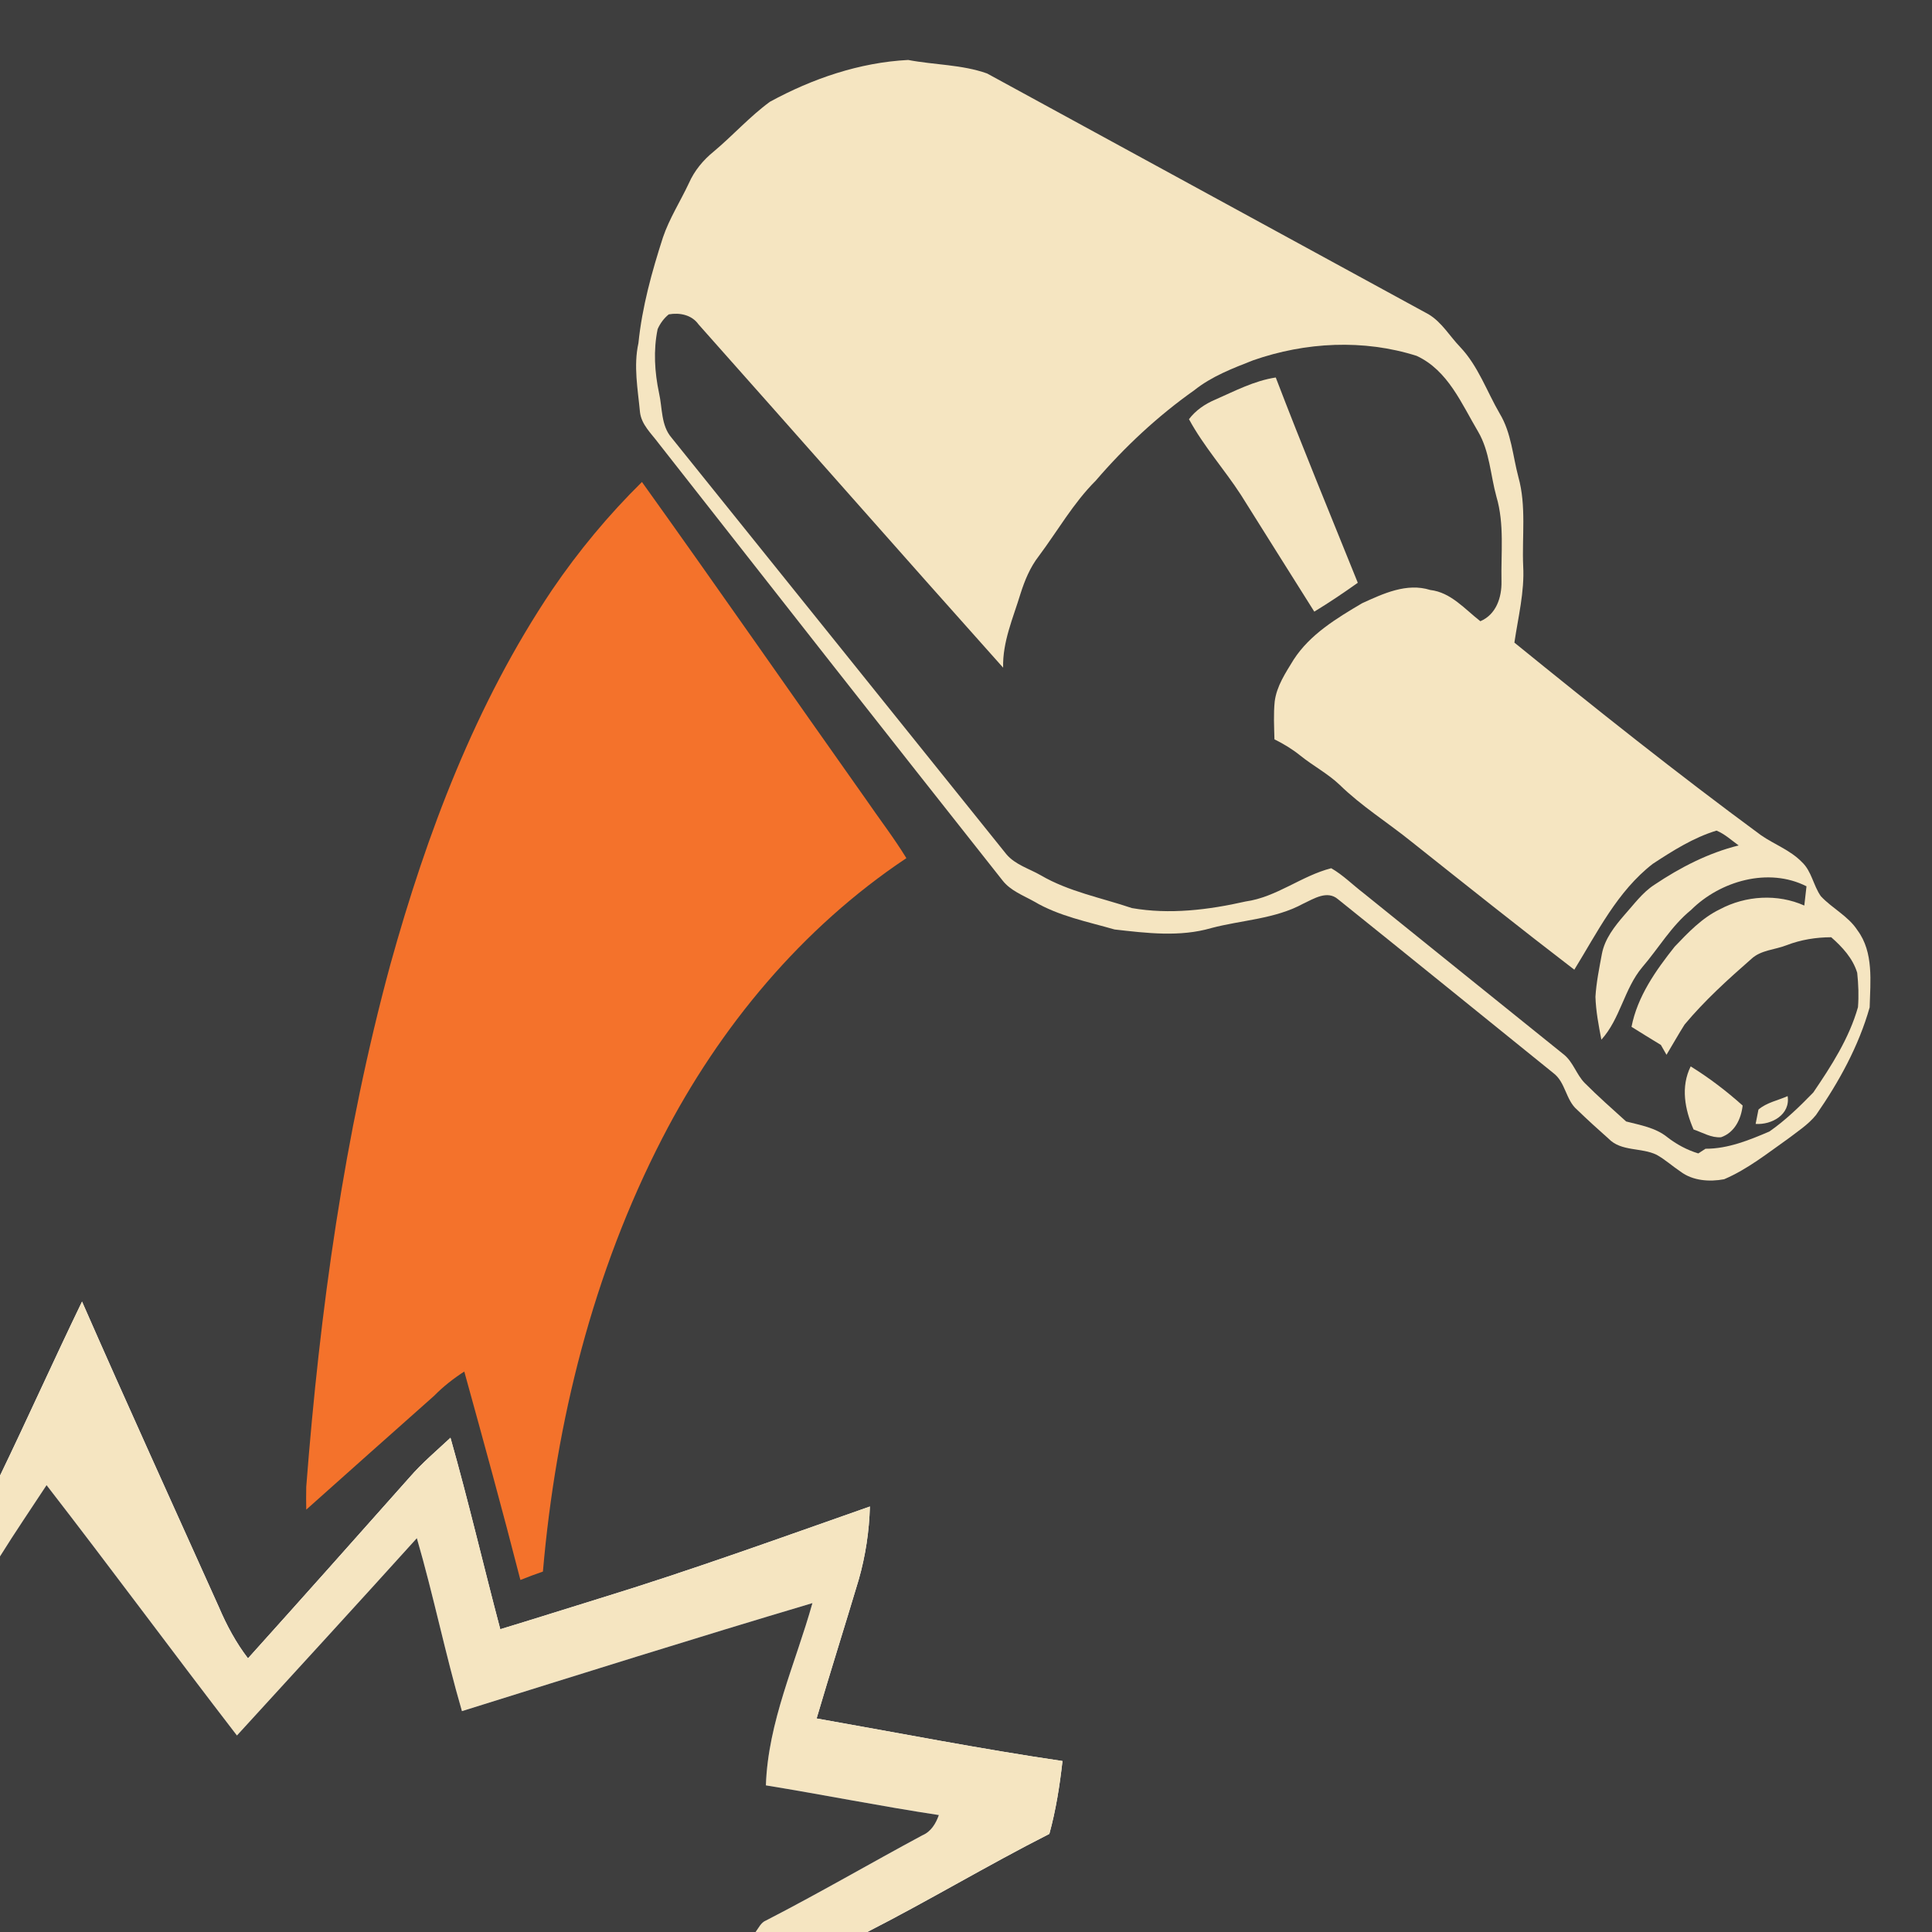
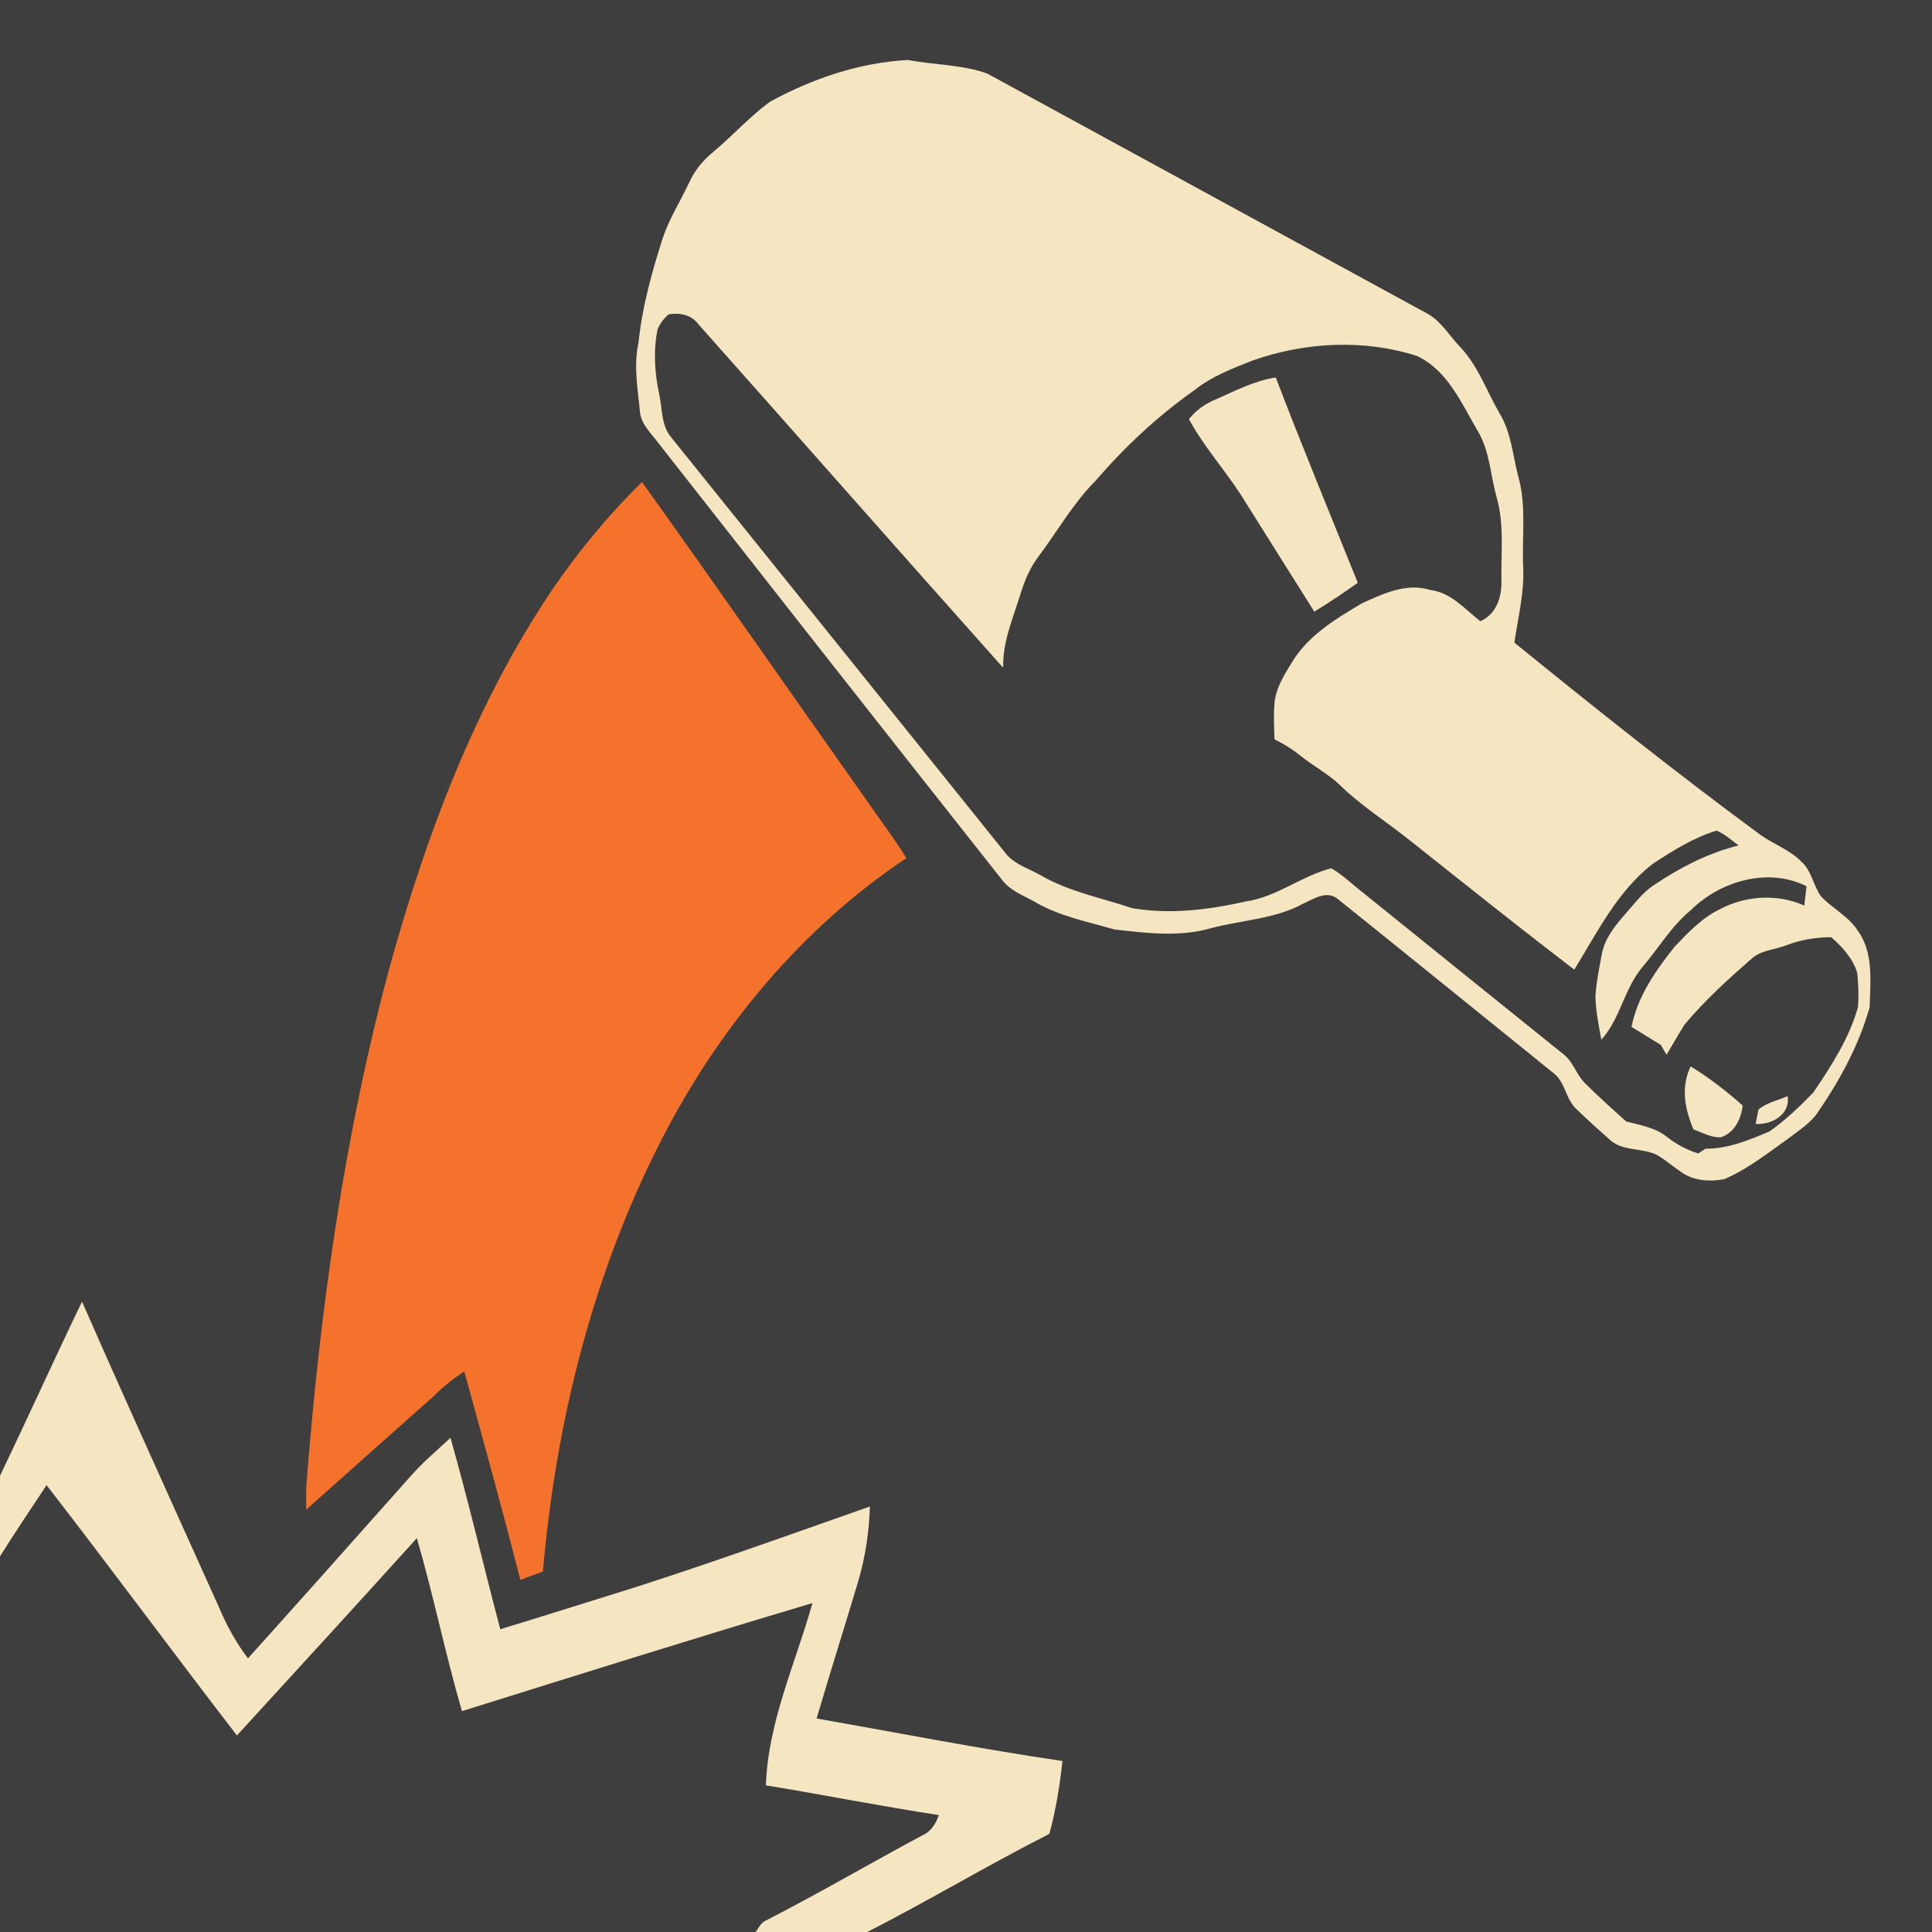
- <svg xmlns="http://www.w3.org/2000/svg" width="512pt" height="512pt" viewBox="0 0 512 512" version="1.1">
-   <path fill="#3e3e3e" opacity="1.00" d=" M 0.00 0.00 L 512.00 0.00 L 512.00 512.00 L 229.83 512.00 C 246.10 503.70 261.79 494.27 278.09 486.00 C 279.83 479.68 280.84 473.19 281.57 466.69 C 259.76 463.48 238.12 459.24 216.41 455.41 C 220.03 443.12 223.90 430.90 227.57 418.62 C 229.37 412.32 230.35 405.79 230.53 399.24 C 206.76 407.58 183.08 416.18 159.00 423.57 C 150.19 426.29 141.40 429.09 132.58 431.76 C 128.11 414.87 124.15 397.83 119.38 381.02 C 115.71 384.45 111.86 387.69 108.56 391.49 C 94.32 407.53 80.06 423.54 65.72 439.48 C 62.53 435.32 60.05 430.69 58.00 425.88 C 45.88 398.92 33.61 372.01 21.74 344.94 C 14.34 360.25 7.38 375.76 0.00 391.07 L 0.00 0.00 Z" />
-   <path fill="#f5e5c1" opacity="1.00" d=" M 204.02 26.98 C 215.29 20.83 227.80 16.55 240.67 15.89 C 247.61 17.22 254.91 17.09 261.59 19.47 C 300.61 40.72 339.58 62.05 378.60 83.30 C 382.11 85.41 384.19 89.10 386.99 92.00 C 391.75 97.03 394.01 103.72 397.45 109.62 C 400.53 114.72 400.89 120.79 402.39 126.43 C 404.53 134.12 403.32 142.15 403.66 150.01 C 404.04 156.87 402.32 163.56 401.33 170.30 C 422.79 187.73 444.41 204.95 466.68 221.34 C 470.23 223.80 474.45 225.29 477.51 228.45 C 480.12 230.87 480.54 234.67 482.54 237.50 C 485.56 240.75 489.82 242.76 492.27 246.57 C 496.59 252.40 495.65 260.14 495.48 266.96 C 492.57 277.23 487.35 286.72 481.28 295.46 C 479.23 298.01 476.43 299.81 473.85 301.78 C 468.40 305.63 463.09 309.88 456.92 312.51 C 453.04 313.24 448.61 312.94 445.35 310.48 C 443.21 309.05 441.29 307.30 439.04 306.04 C 434.98 304.05 429.64 305.23 426.29 301.76 C 423.46 299.26 420.67 296.72 417.96 294.10 C 414.90 291.48 414.91 286.80 411.64 284.36 C 392.62 269.01 373.65 253.60 354.59 238.31 C 351.72 235.84 348.18 238.18 345.37 239.48 C 337.88 243.57 329.14 243.80 321.03 245.94 C 312.68 248.38 303.87 247.29 295.37 246.32 C 288.15 244.24 280.58 242.78 274.04 238.90 C 271.13 237.27 267.80 236.05 265.69 233.34 C 235.20 194.80 204.86 156.14 174.53 117.47 C 172.63 114.90 169.97 112.54 169.60 109.20 C 169.03 103.13 167.85 96.99 169.19 90.93 C 170.16 81.35 172.74 72.05 175.69 62.91 C 177.40 57.87 180.31 53.35 182.56 48.55 C 184.02 45.24 186.34 42.43 189.14 40.16 C 194.22 35.91 198.67 30.90 204.02 26.98 Z" />
-   <path fill="#3e3e3e" opacity="1.00" d=" M 177.23 83.31 C 180.14 82.80 183.32 83.43 185.12 85.97 C 212.06 116.25 238.82 146.71 265.84 176.94 C 265.66 170.08 268.49 163.77 270.44 157.35 C 271.56 153.82 272.99 150.34 275.28 147.39 C 280.28 140.70 284.43 133.32 290.38 127.38 C 298.10 118.39 306.84 110.24 316.52 103.40 C 321.13 99.72 326.70 97.60 332.13 95.47 C 345.99 90.64 361.37 89.84 375.43 94.31 C 383.75 98.17 387.32 106.99 391.72 114.40 C 394.79 119.64 394.98 125.89 396.57 131.63 C 398.72 138.91 397.75 146.58 397.91 154.06 C 398.00 158.32 396.51 162.84 392.31 164.63 C 388.21 161.45 384.51 156.98 379.03 156.35 C 372.79 154.38 366.56 157.31 360.96 159.87 C 354.22 163.86 347.19 168.08 342.83 174.81 C 340.72 178.27 338.33 181.79 337.81 185.90 C 337.47 189.24 337.66 192.59 337.74 195.93 C 340.17 197.13 342.49 198.54 344.60 200.24 C 347.97 202.96 351.85 204.98 355.00 207.97 C 360.82 213.65 367.75 217.97 374.06 223.06 C 388.38 234.44 402.69 245.85 417.21 256.98 C 423.32 247.07 428.61 236.20 438.01 228.92 C 443.31 225.45 448.79 221.97 454.89 220.12 C 457.09 221.02 458.85 222.67 460.76 224.05 C 452.72 226.04 445.27 229.89 438.42 234.48 C 435.22 236.55 432.99 239.71 430.47 242.50 C 427.87 245.51 425.26 248.82 424.51 252.83 C 423.82 256.58 423.04 260.34 422.81 264.16 C 422.93 267.98 423.66 271.77 424.38 275.52 C 429.40 270.00 430.42 262.03 435.22 256.32 C 439.56 251.27 442.94 245.38 448.16 241.14 C 455.89 233.45 468.67 229.77 478.74 234.88 C 478.56 236.58 478.37 238.28 478.16 239.98 C 471.06 236.81 462.63 237.33 455.81 240.96 C 451.07 243.23 447.39 247.12 443.81 250.87 C 438.80 257.18 433.94 264.06 432.37 272.12 C 434.95 273.74 437.54 275.33 440.15 276.92 C 440.52 277.57 441.27 278.88 441.64 279.53 C 443.25 276.87 444.76 274.15 446.43 271.52 C 451.74 265.16 457.90 259.57 464.13 254.12 C 466.68 251.74 470.38 251.72 473.50 250.48 C 477.26 249.03 481.26 248.39 485.29 248.38 C 488.23 250.96 491.03 253.98 492.18 257.81 C 492.50 260.83 492.62 263.89 492.38 266.92 C 490.04 275.17 485.32 282.49 480.54 289.52 C 476.94 293.23 473.16 296.90 468.91 299.86 C 463.54 302.16 457.91 304.45 451.98 304.43 C 451.50 304.74 450.54 305.36 450.06 305.67 C 447.06 304.75 444.28 303.26 441.81 301.33 C 438.71 298.83 434.68 298.17 430.94 297.20 C 427.24 293.85 423.49 290.55 419.97 287.01 C 417.77 284.78 416.94 281.51 414.48 279.50 C 396.74 265.26 379.06 250.94 361.34 236.68 C 358.48 234.49 355.92 231.89 352.79 230.09 C 344.90 232.10 338.30 237.76 330.11 238.90 C 320.26 241.13 309.97 242.40 299.96 240.65 C 291.87 237.91 283.29 236.32 275.83 231.97 C 272.75 230.19 269.06 229.18 266.70 226.38 C 237.15 189.56 207.54 152.78 177.96 115.99 C 175.15 112.73 175.56 108.16 174.66 104.20 C 173.48 98.62 173.12 92.83 174.28 87.22 C 174.94 85.72 175.95 84.34 177.23 83.31 Z" />
-   <path fill="#f5e5c1" opacity="1.00" d=" M 321.97 105.94 C 327.21 103.65 332.36 100.90 338.09 100.04 C 345.07 118.27 352.53 136.33 359.83 154.44 C 356.07 157.11 352.24 159.70 348.30 162.09 C 341.83 151.77 335.30 141.48 328.85 131.14 C 324.44 124.35 318.94 118.21 315.09 111.09 C 316.85 108.76 319.30 107.08 321.97 105.94 Z" />
-   <path fill="#f4722b" opacity="1.00" d=" M 146.30 156.34 C 153.29 146.06 161.27 136.46 170.12 127.73 C 190.04 155.54 209.54 183.66 229.31 211.59 C 232.92 216.87 236.85 221.95 240.20 227.42 C 212.54 245.86 190.69 272.17 175.53 301.61 C 157.19 337.18 147.32 376.72 143.88 416.48 C 141.87 417.17 139.88 417.92 137.91 418.71 C 133.18 400.24 128.12 381.84 123.04 363.47 C 120.15 365.34 117.45 367.45 115.04 369.91 C 103.75 379.96 92.42 389.98 81.16 400.07 C 81.12 398.04 81.11 396.02 81.16 394.00 C 84.76 347.37 91.18 300.79 103.45 255.60 C 113.11 220.81 126.06 186.45 146.30 156.34 Z" />
-   <path fill="#f5e5c1" opacity="1.00" d=" M 448.05 282.61 C 452.95 285.64 457.53 289.14 461.82 292.98 C 461.42 296.54 459.70 300.14 456.10 301.38 C 453.52 301.59 451.18 300.12 448.81 299.32 C 446.50 294.02 445.36 288.02 448.05 282.61 Z" />
-   <path fill="#f5e5c1" opacity="1.00" d=" M 466.01 294.05 C 468.17 292.18 471.17 291.63 473.74 290.48 C 474.52 295.36 469.51 298.15 465.26 297.85 C 465.44 296.90 465.82 295.00 466.01 294.05 Z" />
-   <path fill="#f5e5c1" opacity="1.00" d=" M 0.00 391.07 C 7.38 375.76 14.34 360.25 21.74 344.94 C 33.61 372.01 45.88 398.92 58.00 425.88 C 60.05 430.69 62.53 435.32 65.72 439.48 C 80.06 423.54 94.32 407.53 108.56 391.49 C 111.86 387.69 115.71 384.45 119.38 381.02 C 124.15 397.83 128.11 414.87 132.58 431.76 C 141.40 429.09 150.19 426.29 159.00 423.57 C 183.08 416.18 206.76 407.58 230.53 399.24 C 230.35 405.79 229.37 412.32 227.57 418.62 C 223.90 430.90 220.03 443.12 216.41 455.41 C 238.12 459.24 259.76 463.48 281.57 466.69 C 280.84 473.19 279.83 479.68 278.09 486.00 C 261.79 494.27 246.10 503.70 229.83 512.00 L 200.24 512.00 C 201.07 510.91 201.65 509.48 203.02 508.94 C 217.00 501.75 230.59 493.82 244.43 486.38 C 246.75 485.40 248.00 483.27 248.81 481.01 C 233.48 478.69 218.27 475.63 202.97 473.14 C 203.53 456.30 210.83 440.83 215.30 424.84 C 184.25 434.07 153.34 443.81 122.42 453.47 C 118.01 438.31 114.88 422.79 110.47 407.63 C 94.66 425.13 78.71 442.51 62.79 459.92 C 45.84 437.91 29.35 415.54 12.34 393.58 C 8.22 399.87 3.97 406.08 0.00 412.46 L 0.00 391.07 Z" />
-   <path fill="#3e3e3e" opacity="1.00" d=" M 12.34 393.58 C 29.35 415.54 45.84 437.91 62.79 459.92 C 78.71 442.51 94.66 425.13 110.47 407.63 C 114.88 422.79 118.01 438.31 122.42 453.47 C 153.34 443.81 184.25 434.07 215.30 424.84 C 210.83 440.83 203.53 456.30 202.97 473.14 C 218.27 475.63 233.48 478.69 248.81 481.01 C 248.00 483.27 246.75 485.40 244.43 486.38 C 230.59 493.82 217.00 501.75 203.02 508.94 C 201.65 509.48 201.07 510.91 200.24 512.00 L 0.00 512.00 L 0.00 412.46 C 3.97 406.08 8.22 399.87 12.34 393.58 Z" />
+ <svg xmlns="http://www.w3.org/2000/svg" width="1280" height="1280" viewBox="0 0 1024 1024" version="1.1" id="svg2">
+   <defs id="defs24" />
+   <rect style="fill:#3e3e3e;fill-opacity:1;fill-rule:nonzero;stroke:none" id="rect3004" width="1024" height="1024" x="0" y="0" />
+   <path d="m 481.35,31.8 c -25.74,1.32 -50.76,9.85 -73.3,22.15 -10.7,7.84 -19.59,17.85 -29.75,26.35 -5.6,4.54 -10.28,10.18 -13.2,16.8 -4.5,9.6 -10.28,18.62 -13.7,28.7 -5.9,18.28 -11.06,36.89 -13,56.05 -2.68,12.12 -0.34,24.41 0.8,36.55 0.74,6.68 6.05,11.41 9.85,16.55 60.66,77.34 121.37,154.67 182.35,231.75 4.22,5.42 10.88,7.84 16.7,11.1 13.08,7.76 28.21,10.69 42.65,14.85 17,1.94 34.6,4.13 51.3,-0.75 16.22,-4.28 33.72,-4.77 48.7,-12.95 5.62,-2.6 12.71,-7.29 18.45,-2.35 38.12,30.58 76.06,61.4 114.1,92.1 6.54,4.88 6.48,14.26 12.6,19.5 5.42,5.24 11.04,10.3 16.7,15.3 6.7,6.94 17.38,4.62 25.5,8.6 4.5,2.52 8.32,5.99 12.6,8.85 6.52,4.92 15.39,5.51 23.15,4.05 12.34,-5.26 22.95,-13.75 33.85,-21.45 5.16,-3.94 10.75,-7.55 14.85,-12.65 12.14,-17.48 22.58,-36.46 28.4,-57 0.34,-13.64 2.24,-29.09 -6.4,-40.75 -4.9,-7.62 -13.41,-11.65 -19.45,-18.15 -4,-5.66 -4.88,-13.26 -10.1,-18.1 -6.12,-6.32 -14.55,-9.28 -21.65,-14.2 -44.54,-32.78 -87.78,-67.24 -130.7,-102.1 1.98,-13.48 5.41,-26.88 4.65,-40.6 -0.68,-15.72 1.78,-31.77 -2.5,-47.15 -3,-11.28 -3.74,-23.4 -9.9,-33.6 C 788.02,207.45 783.52,194.06 774,184 768.4,178.2 764.22,170.82 757.2,166.6 679.16,124.1 601.24,81.45 523.2,38.95 509.84,34.19 495.23,34.46 481.35,31.8 z m -122.5,134.5 c 4.413,0.162 8.7,1.84 11.4,5.65 53.88,60.56 107.41,121.49 161.45,181.95 -0.36,-13.72 5.3,-26.36 9.2,-39.2 2.24,-7.06 5.07,-14 9.65,-19.9 10,-13.38 18.3,-28.17 30.2,-40.05 15.44,-17.98 32.94,-34.27 52.3,-47.95 9.22,-7.36 20.34,-11.59 31.2,-15.85 27.72,-9.66 58.48,-11.29 86.6,-2.35 16.64,7.72 23.8,25.38 32.6,40.2 6.14,10.48 6.52,22.97 9.7,34.45 4.3,14.56 2.33,29.89 2.65,44.85 0.18,8.52 -2.8,17.57 -11.2,21.15 -8.2,-6.36 -15.59,-15.29 -26.55,-16.55 -12.48,-3.94 -24.95,1.93 -36.15,7.05 -13.48,7.98 -27.53,16.39 -36.25,29.85 -4.22,6.92 -9.01,13.98 -10.05,22.2 -0.68,6.68 -0.26,13.37 -0.1,20.05 4.86,2.4 9.48,5.25 13.7,8.65 6.74,5.44 14.5,9.47 20.8,15.45 11.64,11.36 25.48,19.97 38.1,30.15 28.64,22.76 57.26,45.59 86.3,67.85 12.22,-19.82 22.8,-41.54 41.6,-56.1 10.6,-6.94 21.6,-13.9 33.8,-17.6 4.4,1.8 7.88,5.09 11.7,7.85 -16.08,3.98 -30.95,11.67 -44.65,20.85 -6.4,4.14 -10.86,10.47 -15.9,16.05 -5.2,6.02 -10.45,12.63 -11.95,20.65 -1.38,7.5 -2.94,15.01 -3.4,22.65 0.24,7.64 1.71,15.25 3.15,22.75 10.04,-11.04 12.1,-26.98 21.7,-38.4 8.68,-10.1 15.41,-21.87 25.85,-30.35 15.46,-15.38 41.06,-22.77 61.2,-12.55 -0.36,3.4 -0.78,6.8 -1.2,10.2 -14.2,-6.34 -31.06,-5.31 -44.7,1.95 -9.48,4.54 -16.84,12.35 -24,19.85 -10.02,12.62 -19.71,26.38 -22.85,42.5 5.16,3.24 10.33,6.42 15.55,9.6 0.74,1.3 2.26,3.9 3,5.2 3.22,-5.32 6.21,-10.74 9.55,-16 10.62,-12.72 22.94,-23.9 35.4,-34.8 5.1,-4.76 12.51,-4.82 18.75,-7.3 7.52,-2.9 15.54,-4.18 23.6,-4.2 5.88,5.16 11.45,11.19 13.75,18.85 0.64,6.04 0.88,12.19 0.4,18.25 -4.68,16.5 -14.09,31.14 -23.65,45.2 -7.2,7.42 -14.8,14.73 -23.3,20.65 -10.74,4.6 -21.99,9.19 -33.85,9.15 l -3.85,2.5 c -6,-1.84 -11.56,-4.84 -16.5,-8.7 -6.2,-5 -14.22,-6.31 -21.7,-8.25 -7.4,-6.7 -14.91,-13.32 -21.95,-20.4 -4.4,-4.46 -6.08,-10.98 -11,-15 -35.48,-28.48 -70.81,-57.13 -106.25,-85.65 -5.72,-4.38 -10.84,-9.55 -17.1,-13.15 -15.78,4.02 -29.02,15.32 -45.4,17.6 -19.7,4.46 -40.28,7 -60.3,3.5 -16.18,-5.48 -33.33,-8.65 -48.25,-17.35 -6.16,-3.56 -13.53,-5.6 -18.25,-11.2 C 474.3,379.11 415.06,305.58 355.9,232 c -5.62,-6.52 -4.8,-15.68 -6.6,-23.6 -2.36,-11.16 -3.07,-22.73 -0.75,-33.95 1.32,-3 3.34,-5.79 5.9,-7.85 1.455,-0.255 2.929,-0.354 4.4,-0.3 z" id="path6" style="fill:#f5e5c1" />
+   <path d="m 643.94,211.88 c 10.48,-4.58 20.78,-10.08 32.24,-11.8 13.96,36.46 28.88,72.58 43.48,108.8 -7.52,5.34 -15.18,10.52 -23.06,15.3 -12.94,-20.64 -26,-41.22 -38.9,-61.9 -8.82,-13.58 -19.82,-25.86 -27.52,-40.1 3.52,-4.66 8.42,-8.02 13.76,-10.3 z" id="path10" style="fill:#f5e5c1" />
+   <path d="m 292.6,312.68 c 13.98,-20.56 29.94,-39.76 47.64,-57.22 39.84,55.62 78.84,111.86 118.38,167.72 7.22,10.56 15.08,20.72 21.78,31.66 -55.32,36.88 -99.02,89.5 -129.34,148.38 -36.68,71.14 -56.42,150.22 -63.3,229.74 -4.02,1.38 -8,2.88 -11.94,4.46 -9.46,-36.94 -19.58,-73.74 -29.74,-110.48 -5.78,3.74 -11.18,7.96 -16,12.88 -22.58,20.1 -45.24,40.14 -67.76,60.32 -0.08,-4.06 -0.1,-8.1 0,-12.14 7.2,-93.26 20.04,-186.42 44.58,-276.8 19.32,-69.58 45.22,-138.3 85.7,-198.52 z" id="path12" style="fill:#f4722b" />
+   <path d="m 896.1,565.22 c 9.8,6.06 18.96,13.06 27.54,20.74 -0.8,7.12 -4.24,14.32 -11.44,16.8 -5.16,0.42 -9.84,-2.52 -14.58,-4.12 -4.62,-10.6 -6.9,-22.6 -1.52,-33.42 z" id="path14" style="fill:#f5e5c1" />
+   <path d="m 932.02,588.1 c 4.32,-3.74 10.32,-4.84 15.46,-7.14 1.56,9.76 -8.46,15.34 -16.96,14.74 0.36,-1.9 1.12,-5.7 1.5,-7.6 z" id="path16" style="fill:#f5e5c1" />
+   <path d="m 0,782.14 c 14.76,-30.62 28.68,-61.64 43.48,-92.26 23.74,54.14 48.28,107.96 72.52,161.88 4.1,9.62 9.06,18.88 15.44,27.2 28.68,-31.88 57.2,-63.9 85.68,-95.98 6.6,-7.6 14.3,-14.08 21.64,-20.94 9.54,33.62 17.46,67.7 26.4,101.48 17.64,-5.34 35.22,-10.94 52.84,-16.38 48.16,-14.78 95.52,-31.98 143.06,-48.66 -0.36,13.1 -2.32,26.16 -5.92,38.76 -7.34,24.56 -15.08,49 -22.32,73.58 43.42,7.66 86.7,16.14 130.32,22.56 -1.46,13 -3.48,25.98 -6.96,38.62 -32.6,16.54 -63.98,35.4 -96.52,52 l -59.18,0 c 1.66,-2.18 2.82,-5.04 5.56,-6.12 27.96,-14.38 55.14,-30.24 82.82,-45.12 4.64,-1.96 7.14,-6.22 8.76,-10.74 -30.66,-4.64 -61.08,-10.76 -91.68,-15.74 1.12,-33.68 15.72,-64.62 24.66,-96.6 -62.1,18.46 -123.92,37.94 -185.76,57.26 -8.82,-30.32 -15.08,-61.36 -23.9,-91.68 -31.62,35 -63.52,69.76 -95.36,104.58 C 91.68,875.82 58.7,831.08 24.68,787.16 16.44,799.74 7.94,812.16 0,824.92 l 0,-42.78 z" id="path18" style="fill:#f5e5c1" />
</svg>
